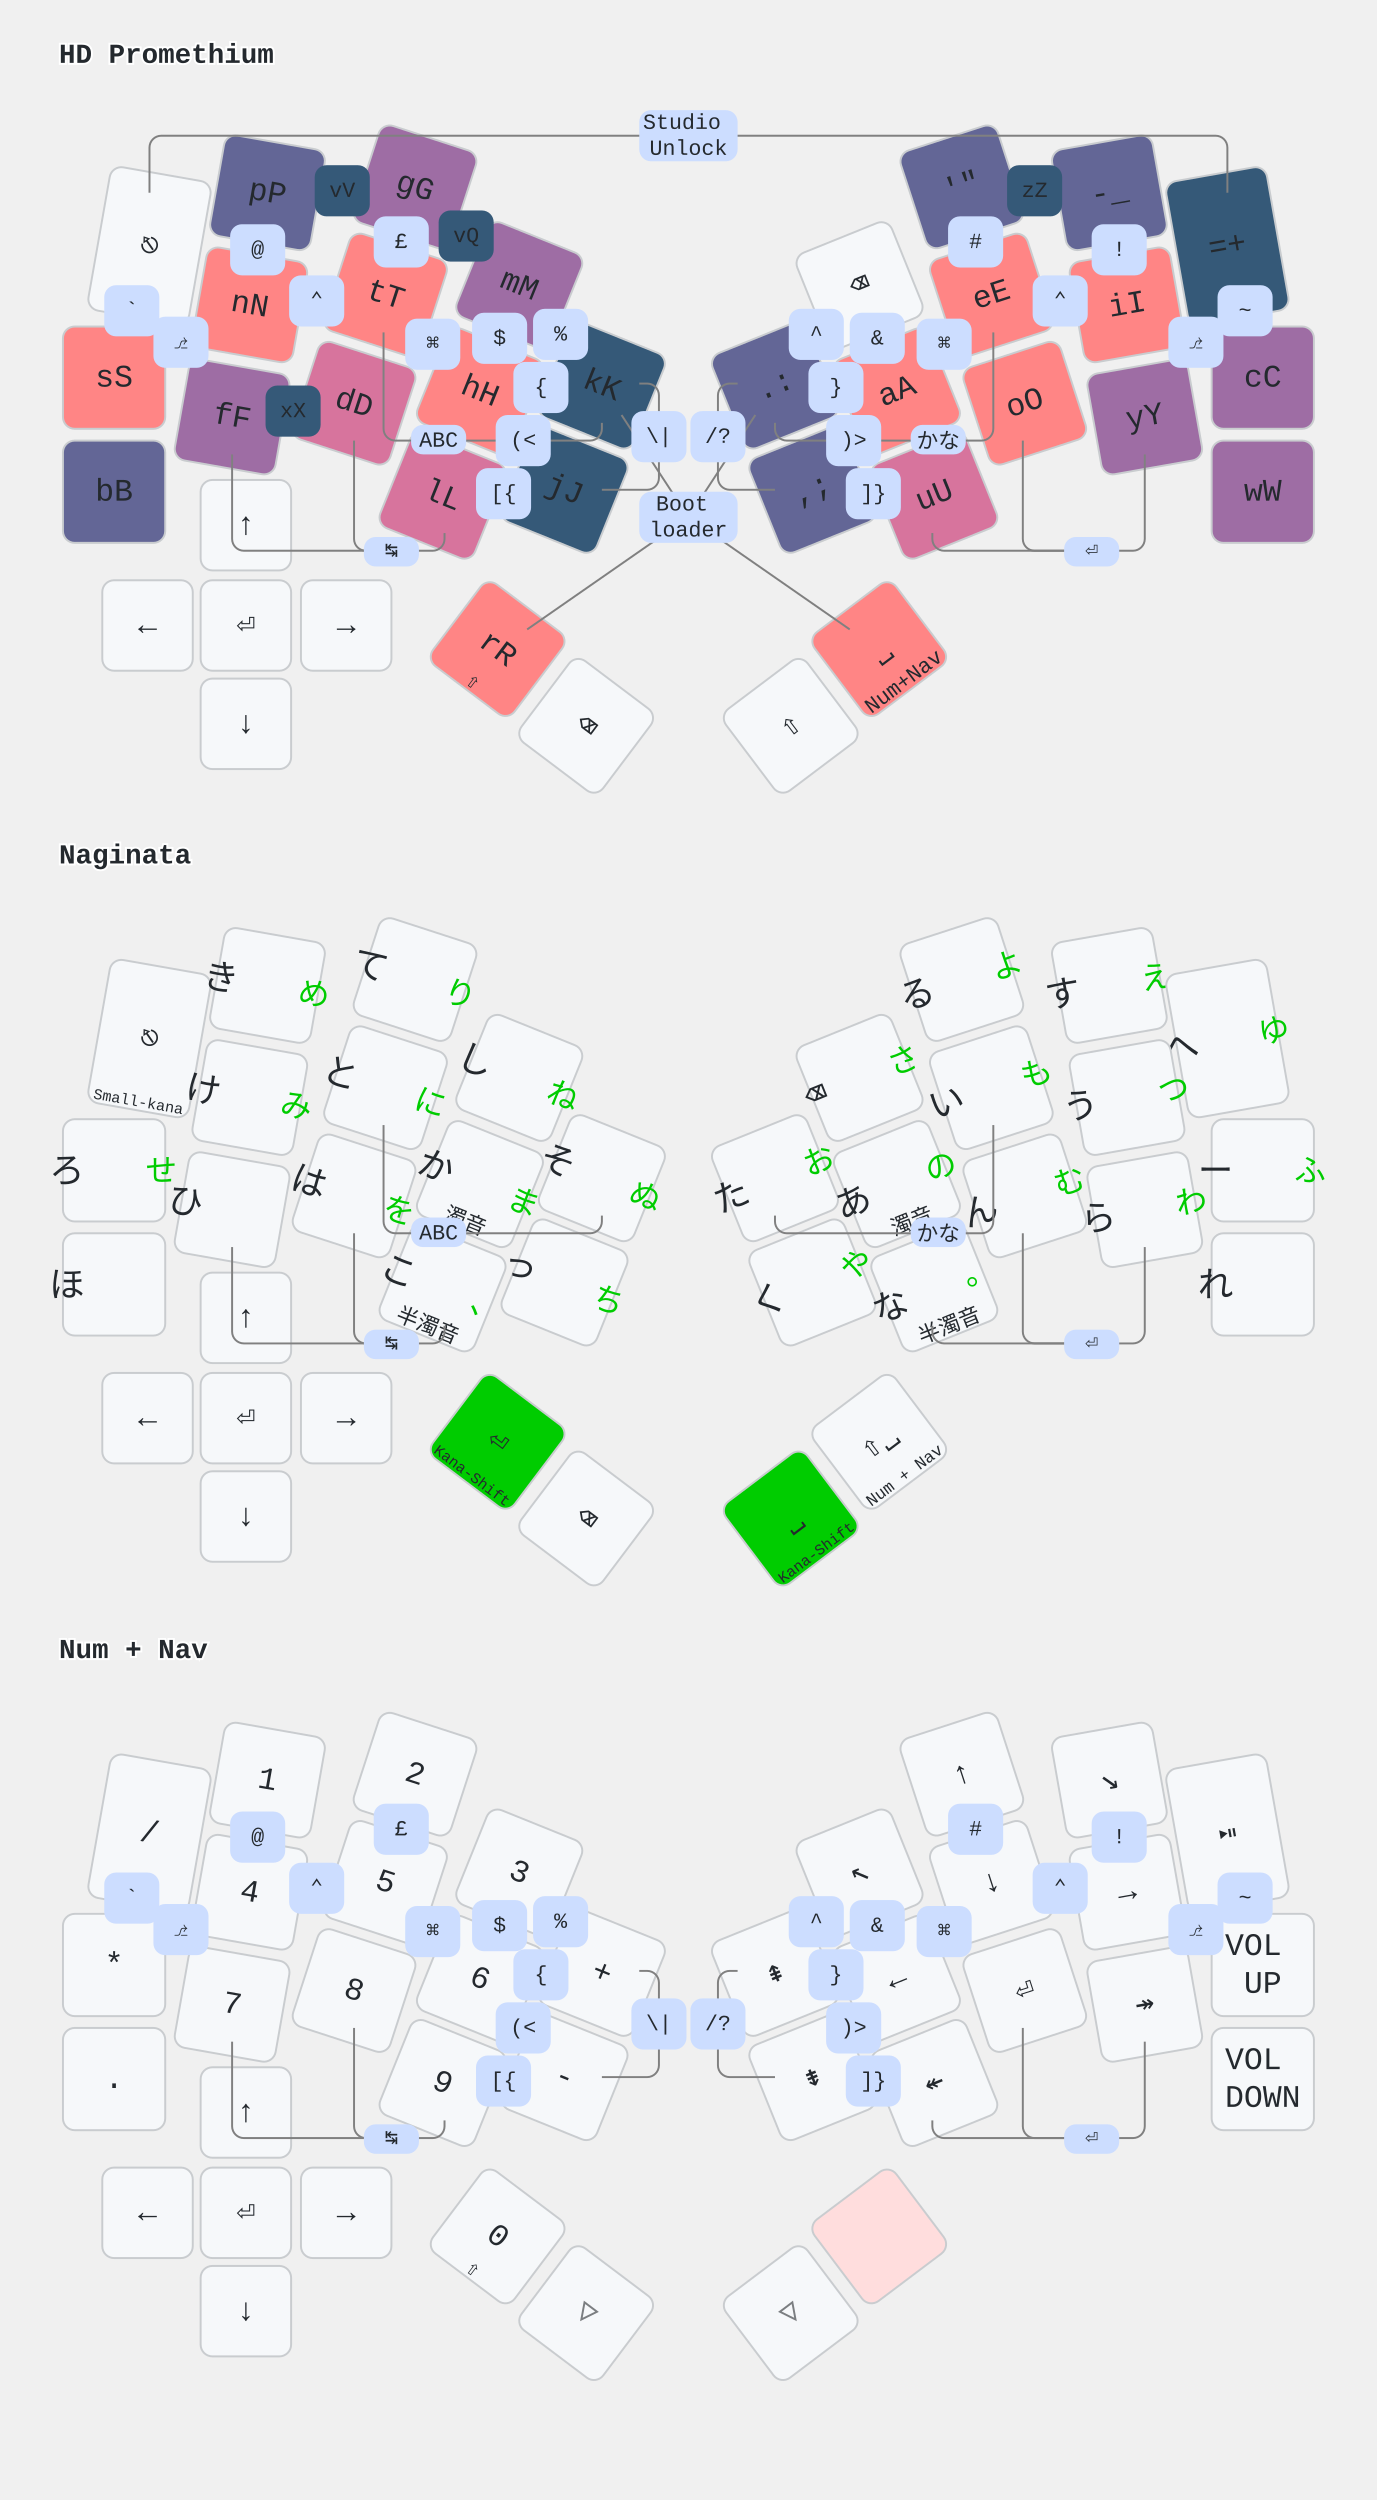
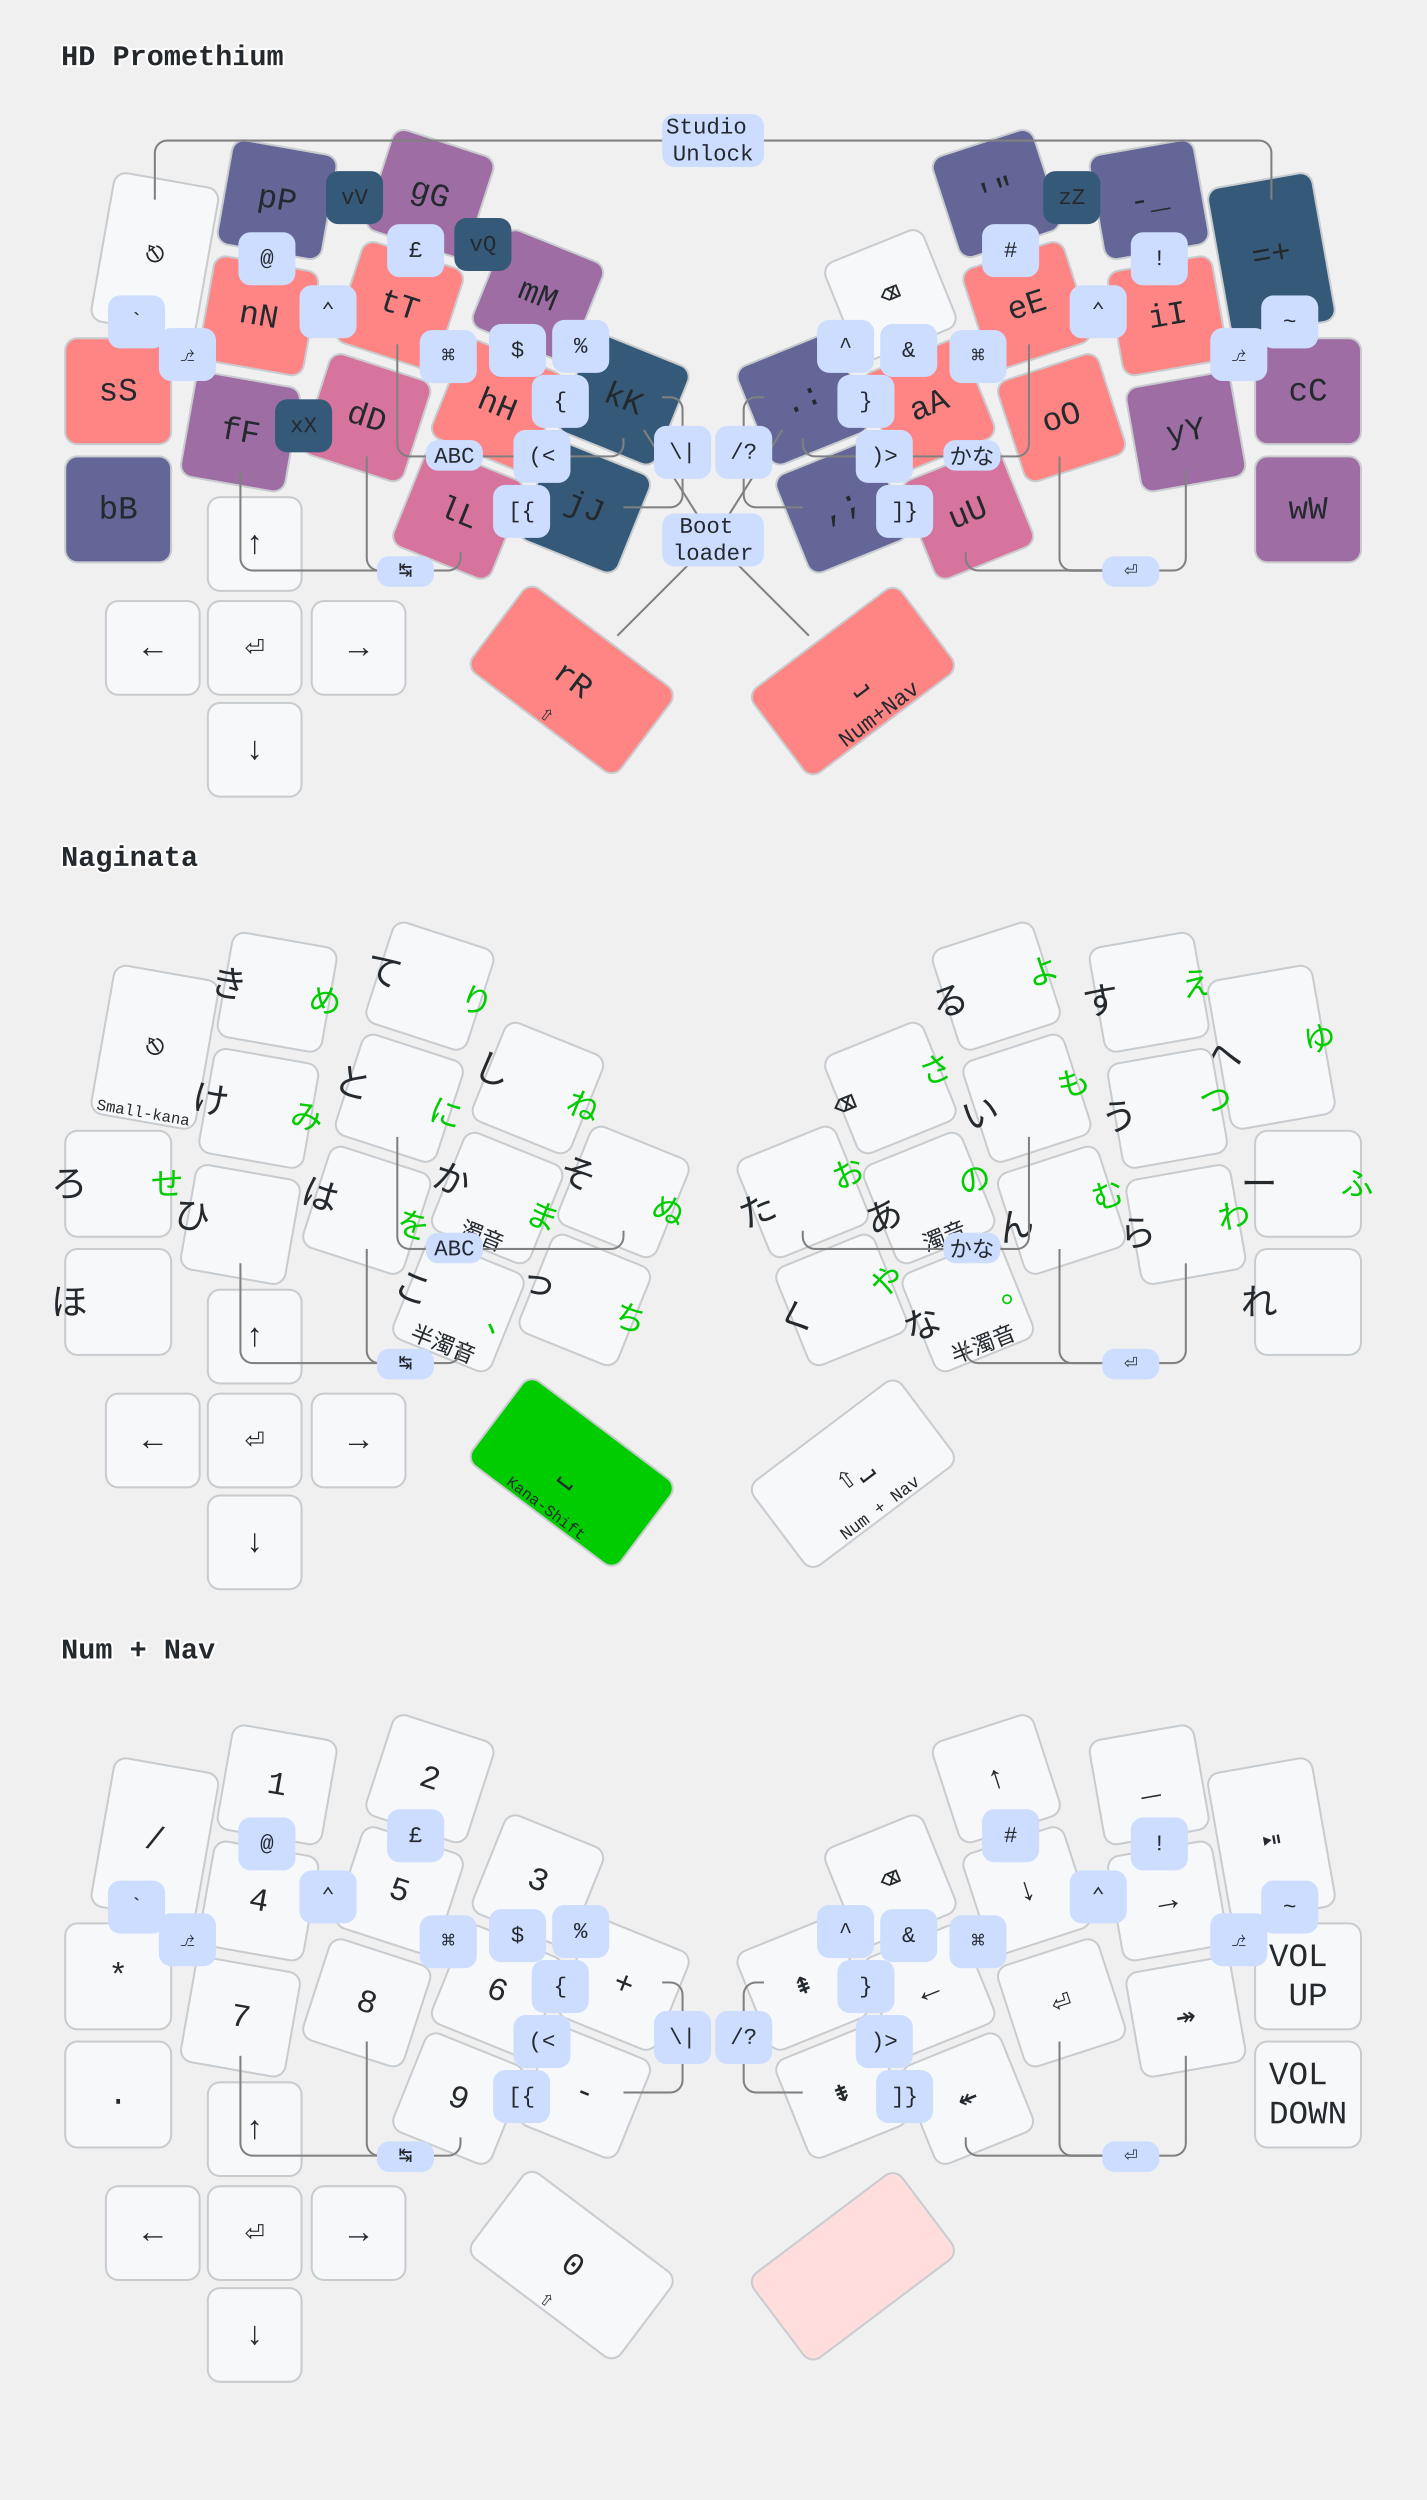
- <svg xmlns="http://www.w3.org/2000/svg" width="700" height="1271" viewBox="0 0 700 1271" class="keymap">
+ <svg xmlns="http://www.w3.org/2000/svg" width="700" height="1227" viewBox="0 0 700 1227" class="keymap">
  <style>/* inherit to force styles through use tags*/
svg path {
    fill: inherit;
}
/* font and background color specifications */
svg.keymap {
    font-family: SFMono-Regular,Consolas,Liberation Mono,Menlo,monospace;
    font-size: 14px;
    font-kerning: normal;
    text-rendering: optimizeLegibility;
    fill: #24292e;
}

/* default key styling */
rect.key {
    fill: #f6f8fa;
    stroke: #c9cccf;
    stroke-width: 1;
}

/* color accent for combo boxes */
rect.combo {
    fill: #cdf;
}

/* color accent for held keys */
rect.held, rect.combo.held {
    fill: #fdd;
}

/* color accent for ghost (optional) keys */
rect.ghost, rect.combo.ghost {
    stroke-dasharray: 4, 4;
    stroke-width: 2;
}

text {
    text-anchor: middle;
    dominant-baseline: middle;
}

/* styling for layer labels */
text.label {
    font-weight: bold;
    text-anchor: start;
    stroke: white;
    stroke-width: 2;
    paint-order: stroke;
}

text.tap {
    font-size: 16px;
}

/* styling for combo tap, and key hold/shifted label text */
text.combo, text.hold, text.shifted {
    font-size: 11px;
}

text.hold {
    text-anchor: middle;
    dominant-baseline: auto;
}

text.shifted {
    text-anchor: middle;
    dominant-baseline: hanging;
}

/* styling for hold/shifted label text in combo box */
text.combo.hold, text.combo.shifted {
    font-size: 8px;
}

/* lighter symbol for transparent keys */
text.trans {
    fill: #7b7e81;
}

/* styling for combo dendrons */
path.combo {
    stroke-width: 1;
    stroke: gray;
    fill: none;
}

/* Start Tabler Icons Cleanup */
/* cannot use height/width with glyphs */
.icon-tabler &gt; path {
    fill: inherit;
    stroke: inherit;
}
/* hide tabler's default box */
.icon-tabler &gt; path[stroke="none"][fill="none"] {
    visibility: collapse;
}

rect.low {
    fill: #355978;
}
rect.medium-low {
    fill: #636696;
}
rect.medium {
    fill: #9E6DA4;
}
rect.medium-high {
    fill: #D7749D;
}
rect.high {
    fill: #FF8585;
}

/* green styling for Naginata kana-shift */
rect.kshift {
    fill: #00CC00;
}
text.left {
    font-size: 18px;
    translate: 16px 7px;
}
text.right {
    fill: #00CC00;
    font-size: 16px;
    translate: -16px -10px;
}
</style>
  <g transform="translate(30, 0)" class="layer-HD Promethium">
    <text x="0" y="28" class="label" id="HD-Promethium">HD Promethium</text>
    <g transform="translate(0, 60)">
      <g transform="translate(46, 65) rotate(10.0)" class="key keypos-0">
        <rect rx="6" ry="6" x="-26" y="-37" width="52" height="74" class="key" />
        <text x="0" y="0" class="key tap">⎋</text>
      </g>
      <g transform="translate(106, 38) rotate(10.0)" class="key medium-low keypos-1">
        <rect rx="6" ry="6" x="-26" y="-26" width="52" height="52" class="key medium-low" />
        <text x="0" y="0" class="key medium-low tap">pP</text>
      </g>
      <g transform="translate(181, 35) rotate(18.0)" class="key medium keypos-2">
        <rect rx="6" ry="6" x="-26" y="-26" width="52" height="52" class="key medium" />
        <text x="0" y="0" class="key medium tap">gG</text>
      </g>
      <g transform="translate(234, 85) rotate(22.0)" class="key medium keypos-3">
        <rect rx="6" ry="6" x="-26" y="-26" width="52" height="52" class="key medium" />
        <text x="0" y="0" class="key medium tap">mM</text>
      </g>
      <g transform="translate(276, 136) rotate(22.0)" class="key low keypos-4">
        <rect rx="6" ry="6" x="-26" y="-26" width="52" height="52" class="key low" />
        <text x="0" y="0" class="key low tap">kK</text>
      </g>
      <g transform="translate(364, 136) rotate(-22.0)" class="key medium-low keypos-5">
        <rect rx="6" ry="6" x="-26" y="-26" width="52" height="52" class="key medium-low" />
        <text x="0" y="0" class="key medium-low tap">.:</text>
      </g>
      <g transform="translate(407, 85) rotate(-22.0)" class="key keypos-6">
        <rect rx="6" ry="6" x="-26" y="-26" width="52" height="52" class="key" />
        <text x="0" y="0" class="key tap">⌫</text>
      </g>
      <g transform="translate(459, 35) rotate(-18.0)" class="key medium-low keypos-7">
        <rect rx="6" ry="6" x="-26" y="-26" width="52" height="52" class="key medium-low" />
        <text x="0" y="0" class="key medium-low tap">'"</text>
      </g>
      <g transform="translate(534, 38) rotate(-10.0)" class="key medium-low keypos-8">
        <rect rx="6" ry="6" x="-26" y="-26" width="52" height="52" class="key medium-low" />
        <text x="0" y="0" class="key medium-low tap">-_</text>
      </g>
      <g transform="translate(594, 65) rotate(-10.0)" class="key low keypos-9">
        <rect rx="6" ry="6" x="-26" y="-37" width="52" height="74" class="key low" />
        <text x="0" y="0" class="key low tap">=+</text>
      </g>
      <g transform="translate(28, 132)" class="key high keypos-10">
        <rect rx="6" ry="6" x="-26" y="-26" width="52" height="52" class="key high" />
        <text x="0" y="0" class="key high tap">sS</text>
      </g>
      <g transform="translate(97, 95) rotate(10.0)" class="key high keypos-11">
        <rect rx="6" ry="6" x="-26" y="-26" width="52" height="52" class="key high" />
        <text x="0" y="0" class="key high tap">nN</text>
      </g>
      <g transform="translate(166, 90) rotate(18.0)" class="key high keypos-12">
        <rect rx="6" ry="6" x="-26" y="-26" width="52" height="52" class="key high" />
        <text x="0" y="0" class="key high tap">tT</text>
      </g>
      <g transform="translate(214, 139) rotate(22.0)" class="key high keypos-13">
        <rect rx="6" ry="6" x="-26" y="-26" width="52" height="52" class="key high" />
        <text x="0" y="0" class="key high tap">hH</text>
      </g>
      <g transform="translate(257, 189) rotate(22.0)" class="key low keypos-14">
        <rect rx="6" ry="6" x="-26" y="-26" width="52" height="52" class="key low" />
        <text x="0" y="0" class="key low tap">jJ</text>
      </g>
      <g transform="translate(383, 189) rotate(-22.0)" class="key medium-low keypos-15">
        <rect rx="6" ry="6" x="-26" y="-26" width="52" height="52" class="key medium-low" />
        <text x="0" y="0" class="key medium-low tap">,;</text>
      </g>
      <g transform="translate(426, 139) rotate(-22.0)" class="key high keypos-16">
        <rect rx="6" ry="6" x="-26" y="-26" width="52" height="52" class="key high" />
        <text x="0" y="0" class="key high tap">aA</text>
      </g>
      <g transform="translate(474, 90) rotate(-18.0)" class="key high keypos-17">
        <rect rx="6" ry="6" x="-26" y="-26" width="52" height="52" class="key high" />
        <text x="0" y="0" class="key high tap">eE</text>
      </g>
      <g transform="translate(543, 95) rotate(-10.0)" class="key high keypos-18">
        <rect rx="6" ry="6" x="-26" y="-26" width="52" height="52" class="key high" />
        <text x="0" y="0" class="key high tap">iI</text>
      </g>
      <g transform="translate(612, 132)" class="key medium keypos-19">
        <rect rx="6" ry="6" x="-26" y="-26" width="52" height="52" class="key medium" />
        <text x="0" y="0" class="key medium tap">cC</text>
      </g>
      <g transform="translate(28, 190)" class="key medium-low keypos-20">
        <rect rx="6" ry="6" x="-26" y="-26" width="52" height="52" class="key medium-low" />
        <text x="0" y="0" class="key medium-low tap">bB</text>
      </g>
      <g transform="translate(88, 152) rotate(10.0)" class="key medium keypos-21">
        <rect rx="6" ry="6" x="-26" y="-26" width="52" height="52" class="key medium" />
        <text x="0" y="0" class="key medium tap">fF</text>
      </g>
      <g transform="translate(150, 145) rotate(18.0)" class="key medium-high keypos-22">
        <rect rx="6" ry="6" x="-26" y="-26" width="52" height="52" class="key medium-high" />
        <text x="0" y="0" class="key medium-high tap">dD</text>
      </g>
      <g transform="translate(195, 192) rotate(22.0)" class="key medium-high keypos-23">
        <rect rx="6" ry="6" x="-26" y="-26" width="52" height="52" class="key medium-high" />
        <text x="0" y="0" class="key medium-high tap">lL</text>
      </g>
-       <g transform="translate(223, 270) rotate(37.0)" class="key high keypos-24">
-         <rect rx="6" ry="6" x="-26" y="-26" width="52" height="52" class="key high" />
+       <g transform="translate(251, 274) rotate(37.0)" class="key high keypos-24">
+         <rect rx="6" ry="6" x="-46" y="-26" width="91" height="52" class="key high" />
        <text x="0" y="0" class="key high tap">rR</text>
        <text x="0" y="24" class="key high hold">⇧</text>
      </g>
-       <g transform="translate(417, 270) rotate(-37.0)" class="key high keypos-25">
-         <rect rx="6" ry="6" x="-26" y="-26" width="52" height="52" class="key high" />
+       <g transform="translate(389, 274) rotate(-37.0)" class="key high keypos-25">
+         <rect rx="6" ry="6" x="-46" y="-26" width="91" height="52" class="key high" />
        <text x="0" y="0" class="key high tap">⎵</text>
        <text x="0" y="24" class="key high hold">Num+Nav</text>
      </g>
      <g transform="translate(445, 192) rotate(-22.0)" class="key medium-high keypos-26">
        <rect rx="6" ry="6" x="-26" y="-26" width="52" height="52" class="key medium-high" />
        <text x="0" y="0" class="key medium-high tap">uU</text>
      </g>
      <g transform="translate(491, 145) rotate(-18.0)" class="key high keypos-27">
        <rect rx="6" ry="6" x="-26" y="-26" width="52" height="52" class="key high" />
        <text x="0" y="0" class="key high tap">oO</text>
      </g>
      <g transform="translate(552, 152) rotate(-10.0)" class="key medium keypos-28">
        <rect rx="6" ry="6" x="-26" y="-26" width="52" height="52" class="key medium" />
        <text x="0" y="0" class="key medium tap">yY</text>
      </g>
      <g transform="translate(612, 190)" class="key medium keypos-29">
        <rect rx="6" ry="6" x="-26" y="-26" width="52" height="52" class="key medium" />
        <text x="0" y="0" class="key medium tap">wW</text>
      </g>
      <g transform="translate(95, 207)" class="key keypos-30">
        <rect rx="6" ry="6" x="-23" y="-23" width="46" height="46" class="key" />
        <text x="0" y="0" class="key tap">↑</text>
      </g>
      <g transform="translate(45, 258)" class="key keypos-31">
        <rect rx="6" ry="6" x="-23" y="-23" width="46" height="46" class="key" />
        <text x="0" y="0" class="key tap">←</text>
      </g>
      <g transform="translate(95, 258)" class="key keypos-32">
        <rect rx="6" ry="6" x="-23" y="-23" width="46" height="46" class="key" />
        <text x="0" y="0" class="key tap">⏎</text>
      </g>
      <g transform="translate(146, 258)" class="key keypos-33">
        <rect rx="6" ry="6" x="-23" y="-23" width="46" height="46" class="key" />
        <text x="0" y="0" class="key tap">→</text>
      </g>
      <g transform="translate(95, 308)" class="key keypos-34">
        <rect rx="6" ry="6" x="-23" y="-23" width="46" height="46" class="key" />
        <text x="0" y="0" class="key tap">↓</text>
-       </g>
-       <g transform="translate(268, 309) rotate(37.0)" class="key keypos-35">
-         <rect rx="6" ry="6" x="-26" y="-26" width="52" height="52" class="key" />
-         <text x="0" y="0" class="key tap">⌫</text>
-       </g>
-       <g transform="translate(372, 309) rotate(-37.0)" class="key keypos-36">
-         <rect rx="6" ry="6" x="-26" y="-26" width="52" height="52" class="key" />
-         <text x="0" y="0" class="key tap">⇧</text>
      </g>
      <g class="combo combopos-0">
        <path d="M320,9 h-268 a6.0,6.0 0 0 0 -6.0,6.0 v23" class="combo" />
        <path d="M320,9 h268 a6.0,6.0 0 0 1 6.0,6.0 v23" class="combo" />
        <rect rx="6" ry="6" x="295" y="-4" width="50" height="26" class="combo" />
        <text x="320" y="9" class="combo tap">
          <tspan x="320" dy="-0.6em">Studio</tspan>
          <tspan x="320" dy="1.2em">Unlock</tspan>
        </text>
      </g>
      <g class="combo combopos-1">
-         <path d="M320,203 l-34,-52" class="combo" />
-         <path d="M320,203 l34,-52" class="combo" />
-         <path d="M320,203 l-82,57" class="combo" />
-         <path d="M320,203 l82,57" class="combo" />
-         <rect rx="6" ry="6" x="295" y="190" width="50" height="26" class="combo" />
-         <text x="320" y="203" class="combo tap">
+         <path d="M320,205 l-34,-54" class="combo" />
+         <path d="M320,205 l34,-54" class="combo" />
+         <path d="M320,205 l-47,47" class="combo" />
+         <path d="M320,205 l47,47" class="combo" />
+         <rect rx="6" ry="6" x="295" y="192" width="50" height="26" class="combo" />
+         <text x="320" y="205" class="combo tap">
          <tspan x="320" dy="-0.6em">Boot</tspan>
          <tspan x="320" dy="1.2em">loader</tspan>
        </text>
      </g>
      <g class="combo combopos-2">
        <path d="M447,164 h-77 a6.0,6.0 0 0 1 -6.0,-6.0 v-3" class="combo" />
        <path d="M447,164 h22 a6.0,6.0 0 0 0 6.0,-6.0 v-49" class="combo" />
        <rect rx="6" ry="6" x="433" y="156" width="28" height="15" class="combo" />
        <text x="447" y="164" class="combo tap">かな</text>
      </g>
      <g class="combo combopos-3">
        <path d="M193,164 h77 a6.0,6.0 0 0 0 6.0,-6.0 v-3" class="combo" />
        <path d="M193,164 h-22 a6.0,6.0 0 0 1 -6.0,-6.0 v-49" class="combo" />
        <rect rx="6" ry="6" x="179" y="156" width="28" height="15" class="combo" />
        <text x="193" y="164" class="combo tap">ABC</text>
      </g>
      <g class="combo combopos-4">
        <path d="M169,220 h21 a6.0,6.0 0 0 0 6.0,-6.0 v-3" class="combo" />
        <path d="M169,220 h-13 a6.0,6.0 0 0 1 -6.0,-6.0 v-50" class="combo" />
        <path d="M169,220 h-75 a6.0,6.0 0 0 1 -6.0,-6.0 v-43" class="combo" />
        <rect rx="6" ry="6" x="155" y="213" width="28" height="15" class="combo" />
        <text x="169" y="220" class="combo tap">↹</text>
      </g>
      <g class="combo combopos-5">
        <path d="M525,220 h-75 a6.0,6.0 0 0 1 -6.0,-6.0 v-3" class="combo" />
        <path d="M525,220 h-29 a6.0,6.0 0 0 1 -6.0,-6.0 v-50" class="combo" />
        <path d="M525,220 h21 a6.0,6.0 0 0 0 6.0,-6.0 v-43" class="combo" />
        <rect rx="6" ry="6" x="511" y="213" width="28" height="15" class="combo" />
        <text x="525" y="220" class="combo tap">⏎</text>
      </g>
      <g class="combo combopos-6">
        <rect rx="6" ry="6" x="48" y="101" width="28" height="26" class="combo" />
        <text x="62" y="114" class="combo tap">⎇</text>
      </g>
      <g class="combo combopos-7">
        <rect rx="6" ry="6" x="117" y="80" width="28" height="26" class="combo" />
        <text x="131" y="93" class="combo tap">⌃</text>
      </g>
      <g class="combo combopos-8">
        <rect rx="6" ry="6" x="176" y="102" width="28" height="26" class="combo" />
        <text x="190" y="115" class="combo tap">⌘</text>
      </g>
      <g class="combo combopos-9">
        <rect rx="6" ry="6" x="564" y="101" width="28" height="26" class="combo" />
        <text x="578" y="114" class="combo tap">⎇</text>
      </g>
      <g class="combo combopos-10">
        <rect rx="6" ry="6" x="495" y="80" width="28" height="26" class="combo" />
        <text x="509" y="93" class="combo tap">⌃</text>
      </g>
      <g class="combo combopos-11">
        <rect rx="6" ry="6" x="436" y="102" width="28" height="26" class="combo" />
        <text x="450" y="115" class="combo tap">⌘</text>
      </g>
      <g class="combo low combopos-12">
        <rect rx="6" ry="6" x="193" y="47" width="28" height="26" class="combo low" />
        <text x="207" y="60" class="combo low tap">vQ</text>
      </g>
      <g class="combo low combopos-13">
        <rect rx="6" ry="6" x="482" y="24" width="28" height="26" class="combo low" />
        <text x="496" y="37" class="combo low tap">zZ</text>
      </g>
      <g class="combo low combopos-14">
        <rect rx="6" ry="6" x="130" y="24" width="28" height="26" class="combo low" />
        <text x="144" y="37" class="combo low tap">vV</text>
      </g>
      <g class="combo low combopos-15">
        <rect rx="6" ry="6" x="105" y="136" width="28" height="26" class="combo low" />
        <text x="119" y="149" class="combo low tap">xX</text>
      </g>
      <g class="combo combopos-16">
        <rect rx="6" ry="6" x="23" y="85" width="28" height="26" class="combo" />
        <text x="37" y="98" class="combo tap">`</text>
      </g>
      <g class="combo combopos-17">
        <rect rx="6" ry="6" x="87" y="54" width="28" height="26" class="combo" />
        <text x="101" y="67" class="combo tap">@</text>
      </g>
      <g class="combo combopos-18">
        <rect rx="6" ry="6" x="160" y="50" width="28" height="26" class="combo" />
        <text x="174" y="63" class="combo tap">£</text>
      </g>
      <g class="combo combopos-19">
        <rect rx="6" ry="6" x="210" y="99" width="28" height="26" class="combo" />
        <text x="224" y="112" class="combo tap">$</text>
      </g>
      <g class="combo combopos-20">
        <rect rx="6" ry="6" x="241" y="97" width="28" height="26" class="combo" />
        <text x="255" y="110" class="combo tap">%</text>
      </g>
      <g class="combo combopos-21">
        <path d="M305,162 v-21 a6.0,6.0 0 0 0 -6.0,-6.0 h-4" class="combo" />
        <path d="M305,162 v21 a6.0,6.0 0 0 1 -6.0,6.0 h-23" class="combo" />
        <rect rx="6" ry="6" x="291" y="149" width="28" height="26" class="combo" />
        <text x="305" y="162" class="combo tap">\|</text>
      </g>
      <g class="combo combopos-22">
        <path d="M335,162 v-21 a6.0,6.0 0 0 1 6.0,-6.0 h4" class="combo" />
        <path d="M335,162 v21 a6.0,6.0 0 0 0 6.0,6.0 h23" class="combo" />
        <rect rx="6" ry="6" x="321" y="149" width="28" height="26" class="combo" />
        <text x="335" y="162" class="combo tap">/?</text>
      </g>
      <g class="combo combopos-23">
        <rect rx="6" ry="6" x="371" y="97" width="28" height="26" class="combo" />
        <text x="385" y="110" class="combo tap">^</text>
      </g>
      <g class="combo combopos-24">
        <rect rx="6" ry="6" x="402" y="99" width="28" height="26" class="combo" />
        <text x="416" y="112" class="combo tap">&amp;</text>
      </g>
      <g class="combo combopos-25">
        <rect rx="6" ry="6" x="452" y="50" width="28" height="26" class="combo" />
        <text x="466" y="63" class="combo tap">#</text>
      </g>
      <g class="combo combopos-26">
        <rect rx="6" ry="6" x="525" y="54" width="28" height="26" class="combo" />
        <text x="539" y="67" class="combo tap">!</text>
      </g>
      <g class="combo combopos-27">
        <rect rx="6" ry="6" x="589" y="85" width="28" height="26" class="combo" />
        <text x="603" y="98" class="combo tap">~</text>
      </g>
      <g class="combo combopos-28">
        <rect rx="6" ry="6" x="231" y="124" width="28" height="26" class="combo" />
        <text x="245" y="137" class="combo tap">{</text>
      </g>
      <g class="combo combopos-29">
        <rect rx="6" ry="6" x="381" y="124" width="28" height="26" class="combo" />
        <text x="395" y="137" class="combo tap">}</text>
      </g>
      <g class="combo combopos-30">
        <rect rx="6" ry="6" x="222" y="151" width="28" height="26" class="combo" />
        <text x="236" y="164" class="combo tap">(&lt;</text>
      </g>
      <g class="combo combopos-31">
        <rect rx="6" ry="6" x="390" y="151" width="28" height="26" class="combo" />
        <text x="404" y="164" class="combo tap">)&gt;</text>
      </g>
      <g class="combo combopos-32">
        <rect rx="6" ry="6" x="212" y="178" width="28" height="26" class="combo" />
        <text x="226" y="191" class="combo tap">[{</text>
      </g>
      <g class="combo combopos-33">
        <rect rx="6" ry="6" x="400" y="178" width="28" height="26" class="combo" />
        <text x="414" y="191" class="combo tap">]}</text>
      </g>
    </g>
  </g>
-   <g transform="translate(30, 407)" class="layer-Naginata">
+   <g transform="translate(30, 393)" class="layer-Naginata">
    <text x="0" y="28" class="label" id="Naginata">Naginata</text>
    <g transform="translate(0, 56)">
      <g transform="translate(46, 65) rotate(10.0)" class="key keypos-0">
        <rect rx="6" ry="6" x="-26" y="-37" width="52" height="74" class="key" />
        <text x="0" y="0" class="key tap">⎋</text>
        <text x="0" y="35" class="key hold">
          <tspan style="font-size: 70%">Small-kana</tspan>
        </text>
      </g>
      <g transform="translate(106, 38) rotate(10.0)" class="key keypos-1">
        <rect rx="6" ry="6" x="-26" y="-26" width="52" height="52" class="key" />
        <text x="-24" y="0" class="key left">き</text>
        <text x="24" y="0" class="key right">め</text>
      </g>
      <g transform="translate(181, 35) rotate(18.0)" class="key keypos-2">
        <rect rx="6" ry="6" x="-26" y="-26" width="52" height="52" class="key" />
        <text x="-24" y="0" class="key left">て</text>
        <text x="24" y="0" class="key right">り</text>
      </g>
      <g transform="translate(234, 85) rotate(22.0)" class="key keypos-3">
        <rect rx="6" ry="6" x="-26" y="-26" width="52" height="52" class="key" />
        <text x="-24" y="0" class="key left">し</text>
        <text x="24" y="0" class="key right">ね</text>
      </g>
      <g transform="translate(276, 136) rotate(22.0)" class="key keypos-4">
        <rect rx="6" ry="6" x="-26" y="-26" width="52" height="52" class="key" />
        <text x="-24" y="0" class="key left">そ</text>
        <text x="24" y="0" class="key right">ぬ</text>
      </g>
      <g transform="translate(364, 136) rotate(-22.0)" class="key keypos-5">
        <rect rx="6" ry="6" x="-26" y="-26" width="52" height="52" class="key" />
        <text x="-24" y="0" class="key left">た</text>
        <text x="24" y="0" class="key right">お</text>
      </g>
      <g transform="translate(407, 85) rotate(-22.0)" class="key keypos-6">
        <rect rx="6" ry="6" x="-26" y="-26" width="52" height="52" class="key" />
        <text x="-24" y="0" class="key left">⌫</text>
        <text x="24" y="0" class="key right">さ</text>
      </g>
      <g transform="translate(459, 35) rotate(-18.0)" class="key keypos-7">
        <rect rx="6" ry="6" x="-26" y="-26" width="52" height="52" class="key" />
        <text x="-24" y="0" class="key left">る</text>
        <text x="24" y="0" class="key right">よ</text>
      </g>
      <g transform="translate(534, 38) rotate(-10.0)" class="key keypos-8">
        <rect rx="6" ry="6" x="-26" y="-26" width="52" height="52" class="key" />
        <text x="-24" y="0" class="key left">す</text>
        <text x="24" y="0" class="key right">え</text>
      </g>
      <g transform="translate(594, 65) rotate(-10.0)" class="key keypos-9">
        <rect rx="6" ry="6" x="-26" y="-37" width="52" height="74" class="key" />
        <text x="-24" y="0" class="key left">へ</text>
        <text x="24" y="0" class="key right">ゆ</text>
      </g>
      <g transform="translate(28, 132)" class="key keypos-10">
        <rect rx="6" ry="6" x="-26" y="-26" width="52" height="52" class="key" />
        <text x="-24" y="0" class="key left">ろ</text>
        <text x="24" y="0" class="key right">せ</text>
      </g>
      <g transform="translate(97, 95) rotate(10.0)" class="key keypos-11">
        <rect rx="6" ry="6" x="-26" y="-26" width="52" height="52" class="key" />
        <text x="-24" y="0" class="key left">け</text>
        <text x="24" y="0" class="key right">み</text>
      </g>
      <g transform="translate(166, 90) rotate(18.0)" class="key keypos-12">
        <rect rx="6" ry="6" x="-26" y="-26" width="52" height="52" class="key" />
        <text x="-24" y="0" class="key left">と</text>
        <text x="24" y="0" class="key right">に</text>
      </g>
      <g transform="translate(214, 139) rotate(22.0)" class="key keypos-13">
        <rect rx="6" ry="6" x="-26" y="-26" width="52" height="52" class="key" />
        <text x="0" y="24" class="key hold">濁音</text>
        <text x="-24" y="0" class="key left">か</text>
        <text x="24" y="0" class="key right">ま</text>
      </g>
      <g transform="translate(257, 189) rotate(22.0)" class="key keypos-14">
        <rect rx="6" ry="6" x="-26" y="-26" width="52" height="52" class="key" />
        <text x="-24" y="0" class="key left">っ</text>
        <text x="24" y="0" class="key right">ち</text>
      </g>
      <g transform="translate(383, 189) rotate(-22.0)" class="key keypos-15">
        <rect rx="6" ry="6" x="-26" y="-26" width="52" height="52" class="key" />
        <text x="-24" y="0" class="key left">く</text>
        <text x="24" y="0" class="key right">や</text>
      </g>
      <g transform="translate(426, 139) rotate(-22.0)" class="key keypos-16">
        <rect rx="6" ry="6" x="-26" y="-26" width="52" height="52" class="key" />
        <text x="0" y="24" class="key hold">濁音</text>
        <text x="-24" y="0" class="key left">あ</text>
        <text x="24" y="0" class="key right">の</text>
      </g>
      <g transform="translate(474, 90) rotate(-18.0)" class="key keypos-17">
        <rect rx="6" ry="6" x="-26" y="-26" width="52" height="52" class="key" />
        <text x="-24" y="0" class="key left">い</text>
        <text x="24" y="0" class="key right">も</text>
      </g>
      <g transform="translate(543, 95) rotate(-10.0)" class="key keypos-18">
        <rect rx="6" ry="6" x="-26" y="-26" width="52" height="52" class="key" />
        <text x="-24" y="0" class="key left">う</text>
        <text x="24" y="0" class="key right">つ</text>
      </g>
      <g transform="translate(612, 132)" class="key keypos-19">
        <rect rx="6" ry="6" x="-26" y="-26" width="52" height="52" class="key" />
        <text x="-24" y="0" class="key left">ー</text>
        <text x="24" y="0" class="key right">ふ</text>
      </g>
      <g transform="translate(28, 190)" class="key keypos-20">
        <rect rx="6" ry="6" x="-26" y="-26" width="52" height="52" class="key" />
        <text x="-24" y="0" class="key left">ほ</text>
      </g>
      <g transform="translate(88, 152) rotate(10.0)" class="key keypos-21">
        <rect rx="6" ry="6" x="-26" y="-26" width="52" height="52" class="key" />
        <text x="-24" y="0" class="key left">ひ</text>
      </g>
      <g transform="translate(150, 145) rotate(18.0)" class="key keypos-22">
        <rect rx="6" ry="6" x="-26" y="-26" width="52" height="52" class="key" />
        <text x="-24" y="0" class="key left">は</text>
        <text x="24" y="0" class="key right">を</text>
      </g>
      <g transform="translate(195, 192) rotate(22.0)" class="key keypos-23">
        <rect rx="6" ry="6" x="-26" y="-26" width="52" height="52" class="key" />
        <text x="0" y="24" class="key hold">半濁音</text>
        <text x="-24" y="0" class="key left">こ</text>
        <text x="24" y="0" class="key right">、</text>
      </g>
-       <g transform="translate(223, 270) rotate(37.0)" class="key kshift keypos-24">
-         <rect rx="6" ry="6" x="-26" y="-26" width="52" height="52" class="key kshift" />
-         <text x="0" y="0" class="key kshift tap">⏎</text>
+       <g transform="translate(251, 274) rotate(37.0)" class="key kshift keypos-24">
+         <rect rx="6" ry="6" x="-46" y="-26" width="91" height="52" class="key kshift" />
+         <text x="0" y="0" class="key kshift tap">⎵</text>
        <text x="0" y="24" class="key kshift hold">
          <tspan style="font-size: 70%">Kana-Shift</tspan>
        </text>
      </g>
-       <g transform="translate(417, 270) rotate(-37.0)" class="key keypos-25">
-         <rect rx="6" ry="6" x="-26" y="-26" width="52" height="52" class="key" />
+       <g transform="translate(389, 274) rotate(-37.0)" class="key keypos-25">
+         <rect rx="6" ry="6" x="-46" y="-26" width="91" height="52" class="key" />
        <text x="0" y="0" class="key tap">⇧⎵</text>
        <a href="#Num--Nav">
          <text x="0" y="24" class="key hold layer-activator">
            <tspan style="font-size: 78%">Num + Nav</tspan>
          </text>
        </a>
      </g>
      <g transform="translate(445, 192) rotate(-22.0)" class="key keypos-26">
        <rect rx="6" ry="6" x="-26" y="-26" width="52" height="52" class="key" />
        <text x="0" y="24" class="key hold">半濁音</text>
        <text x="-24" y="0" class="key left">な</text>
        <text x="24" y="0" class="key right">。</text>
      </g>
      <g transform="translate(491, 145) rotate(-18.0)" class="key keypos-27">
        <rect rx="6" ry="6" x="-26" y="-26" width="52" height="52" class="key" />
        <text x="-24" y="0" class="key left">ん</text>
        <text x="24" y="0" class="key right">む</text>
      </g>
      <g transform="translate(552, 152) rotate(-10.0)" class="key keypos-28">
        <rect rx="6" ry="6" x="-26" y="-26" width="52" height="52" class="key" />
        <text x="-24" y="0" class="key left">ら</text>
        <text x="24" y="0" class="key right">わ</text>
      </g>
      <g transform="translate(612, 190)" class="key keypos-29">
        <rect rx="6" ry="6" x="-26" y="-26" width="52" height="52" class="key" />
        <text x="-24" y="0" class="key left">れ</text>
      </g>
      <g transform="translate(95, 207)" class="key keypos-30">
        <rect rx="6" ry="6" x="-23" y="-23" width="46" height="46" class="key" />
        <text x="0" y="0" class="key tap">↑</text>
      </g>
      <g transform="translate(45, 258)" class="key keypos-31">
        <rect rx="6" ry="6" x="-23" y="-23" width="46" height="46" class="key" />
        <text x="0" y="0" class="key tap">←</text>
      </g>
      <g transform="translate(95, 258)" class="key keypos-32">
        <rect rx="6" ry="6" x="-23" y="-23" width="46" height="46" class="key" />
        <text x="0" y="0" class="key tap">⏎</text>
      </g>
      <g transform="translate(146, 258)" class="key keypos-33">
        <rect rx="6" ry="6" x="-23" y="-23" width="46" height="46" class="key" />
        <text x="0" y="0" class="key tap">→</text>
      </g>
      <g transform="translate(95, 308)" class="key keypos-34">
        <rect rx="6" ry="6" x="-23" y="-23" width="46" height="46" class="key" />
        <text x="0" y="0" class="key tap">↓</text>
      </g>
-       <g transform="translate(268, 309) rotate(37.0)" class="key keypos-35">
-         <rect rx="6" ry="6" x="-26" y="-26" width="52" height="52" class="key" />
-         <text x="0" y="0" class="key tap">⌫</text>
-       </g>
-       <g transform="translate(372, 309) rotate(-37.0)" class="key kshift keypos-36">
-         <rect rx="6" ry="6" x="-26" y="-26" width="52" height="52" class="key kshift" />
-         <text x="0" y="0" class="key kshift tap">⎵</text>
-         <text x="0" y="24" class="key kshift hold">
-           <tspan style="font-size: 70%">Kana-Shift</tspan>
-         </text>
-       </g>
      <g class="combo combopos-0">
        <path d="M447,164 h-77 a6.0,6.0 0 0 1 -6.0,-6.0 v-3" class="combo" />
        <path d="M447,164 h22 a6.0,6.0 0 0 0 6.0,-6.0 v-49" class="combo" />
        <rect rx="6" ry="6" x="433" y="156" width="28" height="15" class="combo" />
        <text x="447" y="164" class="combo tap">かな</text>
      </g>
      <g class="combo combopos-1">
        <path d="M193,164 h77 a6.0,6.0 0 0 0 6.0,-6.0 v-3" class="combo" />
        <path d="M193,164 h-22 a6.0,6.0 0 0 1 -6.0,-6.0 v-49" class="combo" />
        <rect rx="6" ry="6" x="179" y="156" width="28" height="15" class="combo" />
        <text x="193" y="164" class="combo tap">ABC</text>
      </g>
      <g class="combo combopos-2">
        <path d="M169,220 h21 a6.0,6.0 0 0 0 6.0,-6.0 v-3" class="combo" />
        <path d="M169,220 h-13 a6.0,6.0 0 0 1 -6.0,-6.0 v-50" class="combo" />
        <path d="M169,220 h-75 a6.0,6.0 0 0 1 -6.0,-6.0 v-43" class="combo" />
        <rect rx="6" ry="6" x="155" y="213" width="28" height="15" class="combo" />
        <text x="169" y="220" class="combo tap">↹</text>
      </g>
      <g class="combo combopos-3">
        <path d="M525,220 h-75 a6.0,6.0 0 0 1 -6.0,-6.0 v-3" class="combo" />
        <path d="M525,220 h-29 a6.0,6.0 0 0 1 -6.0,-6.0 v-50" class="combo" />
        <path d="M525,220 h21 a6.0,6.0 0 0 0 6.0,-6.0 v-43" class="combo" />
        <rect rx="6" ry="6" x="511" y="213" width="28" height="15" class="combo" />
        <text x="525" y="220" class="combo tap">⏎</text>
      </g>
    </g>
  </g>
-   <g transform="translate(30, 811)" class="layer-Num + Nav">
+   <g transform="translate(30, 782)" class="layer-Num + Nav">
    <text x="0" y="28" class="label" id="Num--Nav">Num + Nav</text>
    <g transform="translate(0, 56)">
      <g transform="translate(46, 65) rotate(10.0)" class="key keypos-0">
        <rect rx="6" ry="6" x="-26" y="-37" width="52" height="74" class="key" />
        <text x="0" y="0" class="key tap">/</text>
      </g>
      <g transform="translate(106, 38) rotate(10.0)" class="key keypos-1">
        <rect rx="6" ry="6" x="-26" y="-26" width="52" height="52" class="key" />
        <text x="0" y="0" class="key tap">1</text>
      </g>
      <g transform="translate(181, 35) rotate(18.0)" class="key keypos-2">
        <rect rx="6" ry="6" x="-26" y="-26" width="52" height="52" class="key" />
        <text x="0" y="0" class="key tap">2</text>
      </g>
      <g transform="translate(234, 85) rotate(22.0)" class="key keypos-3">
        <rect rx="6" ry="6" x="-26" y="-26" width="52" height="52" class="key" />
        <text x="0" y="0" class="key tap">3</text>
      </g>
      <g transform="translate(276, 136) rotate(22.0)" class="key keypos-4">
        <rect rx="6" ry="6" x="-26" y="-26" width="52" height="52" class="key" />
        <text x="0" y="0" class="key tap">+</text>
      </g>
      <g transform="translate(364, 136) rotate(-22.0)" class="key keypos-5">
        <rect rx="6" ry="6" x="-26" y="-26" width="52" height="52" class="key" />
        <text x="0" y="0" class="key tap">⇞</text>
      </g>
      <g transform="translate(407, 85) rotate(-22.0)" class="key keypos-6">
        <rect rx="6" ry="6" x="-26" y="-26" width="52" height="52" class="key" />
-         <text x="0" y="0" class="key tap">↖</text>
+         <text x="0" y="0" class="key tap">⌫</text>
      </g>
      <g transform="translate(459, 35) rotate(-18.0)" class="key keypos-7">
        <rect rx="6" ry="6" x="-26" y="-26" width="52" height="52" class="key" />
        <text x="0" y="0" class="key tap">↑</text>
      </g>
      <g transform="translate(534, 38) rotate(-10.0)" class="key keypos-8">
        <rect rx="6" ry="6" x="-26" y="-26" width="52" height="52" class="key" />
-         <text x="0" y="0" class="key tap">↘</text>
+         <text x="0" y="0" class="key tap">_</text>
      </g>
      <g transform="translate(594, 65) rotate(-10.0)" class="key keypos-9">
        <rect rx="6" ry="6" x="-26" y="-37" width="52" height="74" class="key" />
        <text x="0" y="0" class="key tap">⏯</text>
      </g>
      <g transform="translate(28, 132)" class="key keypos-10">
        <rect rx="6" ry="6" x="-26" y="-26" width="52" height="52" class="key" />
        <text x="0" y="0" class="key tap">*</text>
      </g>
      <g transform="translate(97, 95) rotate(10.0)" class="key keypos-11">
        <rect rx="6" ry="6" x="-26" y="-26" width="52" height="52" class="key" />
        <text x="0" y="0" class="key tap">4</text>
      </g>
      <g transform="translate(166, 90) rotate(18.0)" class="key keypos-12">
        <rect rx="6" ry="6" x="-26" y="-26" width="52" height="52" class="key" />
        <text x="0" y="0" class="key tap">5</text>
      </g>
      <g transform="translate(214, 139) rotate(22.0)" class="key keypos-13">
        <rect rx="6" ry="6" x="-26" y="-26" width="52" height="52" class="key" />
        <text x="0" y="0" class="key tap">6</text>
      </g>
      <g transform="translate(257, 189) rotate(22.0)" class="key keypos-14">
        <rect rx="6" ry="6" x="-26" y="-26" width="52" height="52" class="key" />
        <text x="0" y="0" class="key tap">-</text>
      </g>
      <g transform="translate(383, 189) rotate(-22.0)" class="key keypos-15">
        <rect rx="6" ry="6" x="-26" y="-26" width="52" height="52" class="key" />
        <text x="0" y="0" class="key tap">⇟</text>
      </g>
      <g transform="translate(426, 139) rotate(-22.0)" class="key keypos-16">
        <rect rx="6" ry="6" x="-26" y="-26" width="52" height="52" class="key" />
        <text x="0" y="0" class="key tap">←</text>
      </g>
      <g transform="translate(474, 90) rotate(-18.0)" class="key keypos-17">
        <rect rx="6" ry="6" x="-26" y="-26" width="52" height="52" class="key" />
        <text x="0" y="0" class="key tap">↓</text>
      </g>
      <g transform="translate(543, 95) rotate(-10.0)" class="key keypos-18">
        <rect rx="6" ry="6" x="-26" y="-26" width="52" height="52" class="key" />
        <text x="0" y="0" class="key tap">→</text>
      </g>
      <g transform="translate(612, 132)" class="key keypos-19">
        <rect rx="6" ry="6" x="-26" y="-26" width="52" height="52" class="key" />
        <text x="0" y="0" class="key tap">
          <tspan x="0" dy="-0.6em">VOL</tspan>
          <tspan x="0" dy="1.2em">UP</tspan>
        </text>
      </g>
      <g transform="translate(28, 190)" class="key keypos-20">
        <rect rx="6" ry="6" x="-26" y="-26" width="52" height="52" class="key" />
        <text x="0" y="0" class="key tap">.</text>
      </g>
      <g transform="translate(88, 152) rotate(10.0)" class="key keypos-21">
        <rect rx="6" ry="6" x="-26" y="-26" width="52" height="52" class="key" />
        <text x="0" y="0" class="key tap">7</text>
      </g>
      <g transform="translate(150, 145) rotate(18.0)" class="key keypos-22">
        <rect rx="6" ry="6" x="-26" y="-26" width="52" height="52" class="key" />
        <text x="0" y="0" class="key tap">8</text>
      </g>
      <g transform="translate(195, 192) rotate(22.0)" class="key keypos-23">
        <rect rx="6" ry="6" x="-26" y="-26" width="52" height="52" class="key" />
        <text x="0" y="0" class="key tap">9</text>
      </g>
-       <g transform="translate(223, 270) rotate(37.0)" class="key keypos-24">
-         <rect rx="6" ry="6" x="-26" y="-26" width="52" height="52" class="key" />
+       <g transform="translate(251, 274) rotate(37.0)" class="key keypos-24">
+         <rect rx="6" ry="6" x="-46" y="-26" width="91" height="52" class="key" />
        <text x="0" y="0" class="key tap">0</text>
        <text x="0" y="24" class="key hold">⇧</text>
      </g>
-       <g transform="translate(417, 270) rotate(-37.0)" class="key held keypos-25">
-         <rect rx="6" ry="6" x="-26" y="-26" width="52" height="52" class="key held" />
+       <g transform="translate(389, 274) rotate(-37.0)" class="key held keypos-25">
+         <rect rx="6" ry="6" x="-46" y="-26" width="91" height="52" class="key held" />
      </g>
      <g transform="translate(445, 192) rotate(-22.0)" class="key keypos-26">
        <rect rx="6" ry="6" x="-26" y="-26" width="52" height="52" class="key" />
        <text x="0" y="0" class="key tap">↞</text>
      </g>
      <g transform="translate(491, 145) rotate(-18.0)" class="key keypos-27">
        <rect rx="6" ry="6" x="-26" y="-26" width="52" height="52" class="key" />
        <text x="0" y="0" class="key tap">⏎</text>
      </g>
      <g transform="translate(552, 152) rotate(-10.0)" class="key keypos-28">
        <rect rx="6" ry="6" x="-26" y="-26" width="52" height="52" class="key" />
        <text x="0" y="0" class="key tap">↠</text>
      </g>
      <g transform="translate(612, 190)" class="key keypos-29">
        <rect rx="6" ry="6" x="-26" y="-26" width="52" height="52" class="key" />
        <text x="0" y="0" class="key tap">
          <tspan x="0" dy="-0.6em">VOL</tspan>
          <tspan x="0" dy="1.2em">DOWN</tspan>
        </text>
      </g>
      <g transform="translate(95, 207)" class="key keypos-30">
        <rect rx="6" ry="6" x="-23" y="-23" width="46" height="46" class="key" />
        <text x="0" y="0" class="key tap">↑</text>
      </g>
      <g transform="translate(45, 258)" class="key keypos-31">
        <rect rx="6" ry="6" x="-23" y="-23" width="46" height="46" class="key" />
        <text x="0" y="0" class="key tap">←</text>
      </g>
      <g transform="translate(95, 258)" class="key keypos-32">
        <rect rx="6" ry="6" x="-23" y="-23" width="46" height="46" class="key" />
        <text x="0" y="0" class="key tap">⏎</text>
      </g>
      <g transform="translate(146, 258)" class="key keypos-33">
        <rect rx="6" ry="6" x="-23" y="-23" width="46" height="46" class="key" />
        <text x="0" y="0" class="key tap">→</text>
      </g>
      <g transform="translate(95, 308)" class="key keypos-34">
        <rect rx="6" ry="6" x="-23" y="-23" width="46" height="46" class="key" />
        <text x="0" y="0" class="key tap">↓</text>
-       </g>
-       <g transform="translate(268, 309) rotate(37.0)" class="key trans keypos-35">
-         <rect rx="6" ry="6" x="-26" y="-26" width="52" height="52" class="key trans" />
-         <text x="0" y="0" class="key trans tap">▽</text>
-       </g>
-       <g transform="translate(372, 309) rotate(-37.0)" class="key trans keypos-36">
-         <rect rx="6" ry="6" x="-26" y="-26" width="52" height="52" class="key trans" />
-         <text x="0" y="0" class="key trans tap">▽</text>
      </g>
      <g class="combo combopos-0">
        <path d="M169,220 h21 a6.0,6.0 0 0 0 6.0,-6.0 v-3" class="combo" />
        <path d="M169,220 h-13 a6.0,6.0 0 0 1 -6.0,-6.0 v-50" class="combo" />
        <path d="M169,220 h-75 a6.0,6.0 0 0 1 -6.0,-6.0 v-43" class="combo" />
        <rect rx="6" ry="6" x="155" y="213" width="28" height="15" class="combo" />
        <text x="169" y="220" class="combo tap">↹</text>
      </g>
      <g class="combo combopos-1">
        <path d="M525,220 h-75 a6.0,6.0 0 0 1 -6.0,-6.0 v-3" class="combo" />
        <path d="M525,220 h-29 a6.0,6.0 0 0 1 -6.0,-6.0 v-50" class="combo" />
        <path d="M525,220 h21 a6.0,6.0 0 0 0 6.0,-6.0 v-43" class="combo" />
        <rect rx="6" ry="6" x="511" y="213" width="28" height="15" class="combo" />
        <text x="525" y="220" class="combo tap">⏎</text>
      </g>
      <g class="combo combopos-2">
        <rect rx="6" ry="6" x="48" y="101" width="28" height="26" class="combo" />
        <text x="62" y="114" class="combo tap">⎇</text>
      </g>
      <g class="combo combopos-3">
        <rect rx="6" ry="6" x="117" y="80" width="28" height="26" class="combo" />
        <text x="131" y="93" class="combo tap">⌃</text>
      </g>
      <g class="combo combopos-4">
        <rect rx="6" ry="6" x="176" y="102" width="28" height="26" class="combo" />
        <text x="190" y="115" class="combo tap">⌘</text>
      </g>
      <g class="combo combopos-5">
        <rect rx="6" ry="6" x="564" y="101" width="28" height="26" class="combo" />
        <text x="578" y="114" class="combo tap">⎇</text>
      </g>
      <g class="combo combopos-6">
        <rect rx="6" ry="6" x="495" y="80" width="28" height="26" class="combo" />
        <text x="509" y="93" class="combo tap">⌃</text>
      </g>
      <g class="combo combopos-7">
        <rect rx="6" ry="6" x="436" y="102" width="28" height="26" class="combo" />
        <text x="450" y="115" class="combo tap">⌘</text>
      </g>
      <g class="combo combopos-8">
        <rect rx="6" ry="6" x="23" y="85" width="28" height="26" class="combo" />
        <text x="37" y="98" class="combo tap">`</text>
      </g>
      <g class="combo combopos-9">
        <rect rx="6" ry="6" x="87" y="54" width="28" height="26" class="combo" />
        <text x="101" y="67" class="combo tap">@</text>
      </g>
      <g class="combo combopos-10">
        <rect rx="6" ry="6" x="160" y="50" width="28" height="26" class="combo" />
        <text x="174" y="63" class="combo tap">£</text>
      </g>
      <g class="combo combopos-11">
        <rect rx="6" ry="6" x="210" y="99" width="28" height="26" class="combo" />
        <text x="224" y="112" class="combo tap">$</text>
      </g>
      <g class="combo combopos-12">
        <rect rx="6" ry="6" x="241" y="97" width="28" height="26" class="combo" />
        <text x="255" y="110" class="combo tap">%</text>
      </g>
      <g class="combo combopos-13">
        <path d="M305,162 v-21 a6.0,6.0 0 0 0 -6.0,-6.0 h-4" class="combo" />
        <path d="M305,162 v21 a6.0,6.0 0 0 1 -6.0,6.0 h-23" class="combo" />
        <rect rx="6" ry="6" x="291" y="149" width="28" height="26" class="combo" />
        <text x="305" y="162" class="combo tap">\|</text>
      </g>
      <g class="combo combopos-14">
        <path d="M335,162 v-21 a6.0,6.0 0 0 1 6.0,-6.0 h4" class="combo" />
        <path d="M335,162 v21 a6.0,6.0 0 0 0 6.0,6.0 h23" class="combo" />
        <rect rx="6" ry="6" x="321" y="149" width="28" height="26" class="combo" />
        <text x="335" y="162" class="combo tap">/?</text>
      </g>
      <g class="combo combopos-15">
        <rect rx="6" ry="6" x="371" y="97" width="28" height="26" class="combo" />
        <text x="385" y="110" class="combo tap">^</text>
      </g>
      <g class="combo combopos-16">
        <rect rx="6" ry="6" x="402" y="99" width="28" height="26" class="combo" />
        <text x="416" y="112" class="combo tap">&amp;</text>
      </g>
      <g class="combo combopos-17">
        <rect rx="6" ry="6" x="452" y="50" width="28" height="26" class="combo" />
        <text x="466" y="63" class="combo tap">#</text>
      </g>
      <g class="combo combopos-18">
        <rect rx="6" ry="6" x="525" y="54" width="28" height="26" class="combo" />
        <text x="539" y="67" class="combo tap">!</text>
      </g>
      <g class="combo combopos-19">
        <rect rx="6" ry="6" x="589" y="85" width="28" height="26" class="combo" />
        <text x="603" y="98" class="combo tap">~</text>
      </g>
      <g class="combo combopos-20">
        <rect rx="6" ry="6" x="231" y="124" width="28" height="26" class="combo" />
        <text x="245" y="137" class="combo tap">{</text>
      </g>
      <g class="combo combopos-21">
        <rect rx="6" ry="6" x="381" y="124" width="28" height="26" class="combo" />
        <text x="395" y="137" class="combo tap">}</text>
      </g>
      <g class="combo combopos-22">
        <rect rx="6" ry="6" x="222" y="151" width="28" height="26" class="combo" />
        <text x="236" y="164" class="combo tap">(&lt;</text>
      </g>
      <g class="combo combopos-23">
        <rect rx="6" ry="6" x="390" y="151" width="28" height="26" class="combo" />
        <text x="404" y="164" class="combo tap">)&gt;</text>
      </g>
      <g class="combo combopos-24">
        <rect rx="6" ry="6" x="212" y="178" width="28" height="26" class="combo" />
        <text x="226" y="191" class="combo tap">[{</text>
      </g>
      <g class="combo combopos-25">
        <rect rx="6" ry="6" x="400" y="178" width="28" height="26" class="combo" />
        <text x="414" y="191" class="combo tap">]}</text>
      </g>
    </g>
  </g>
</svg>
